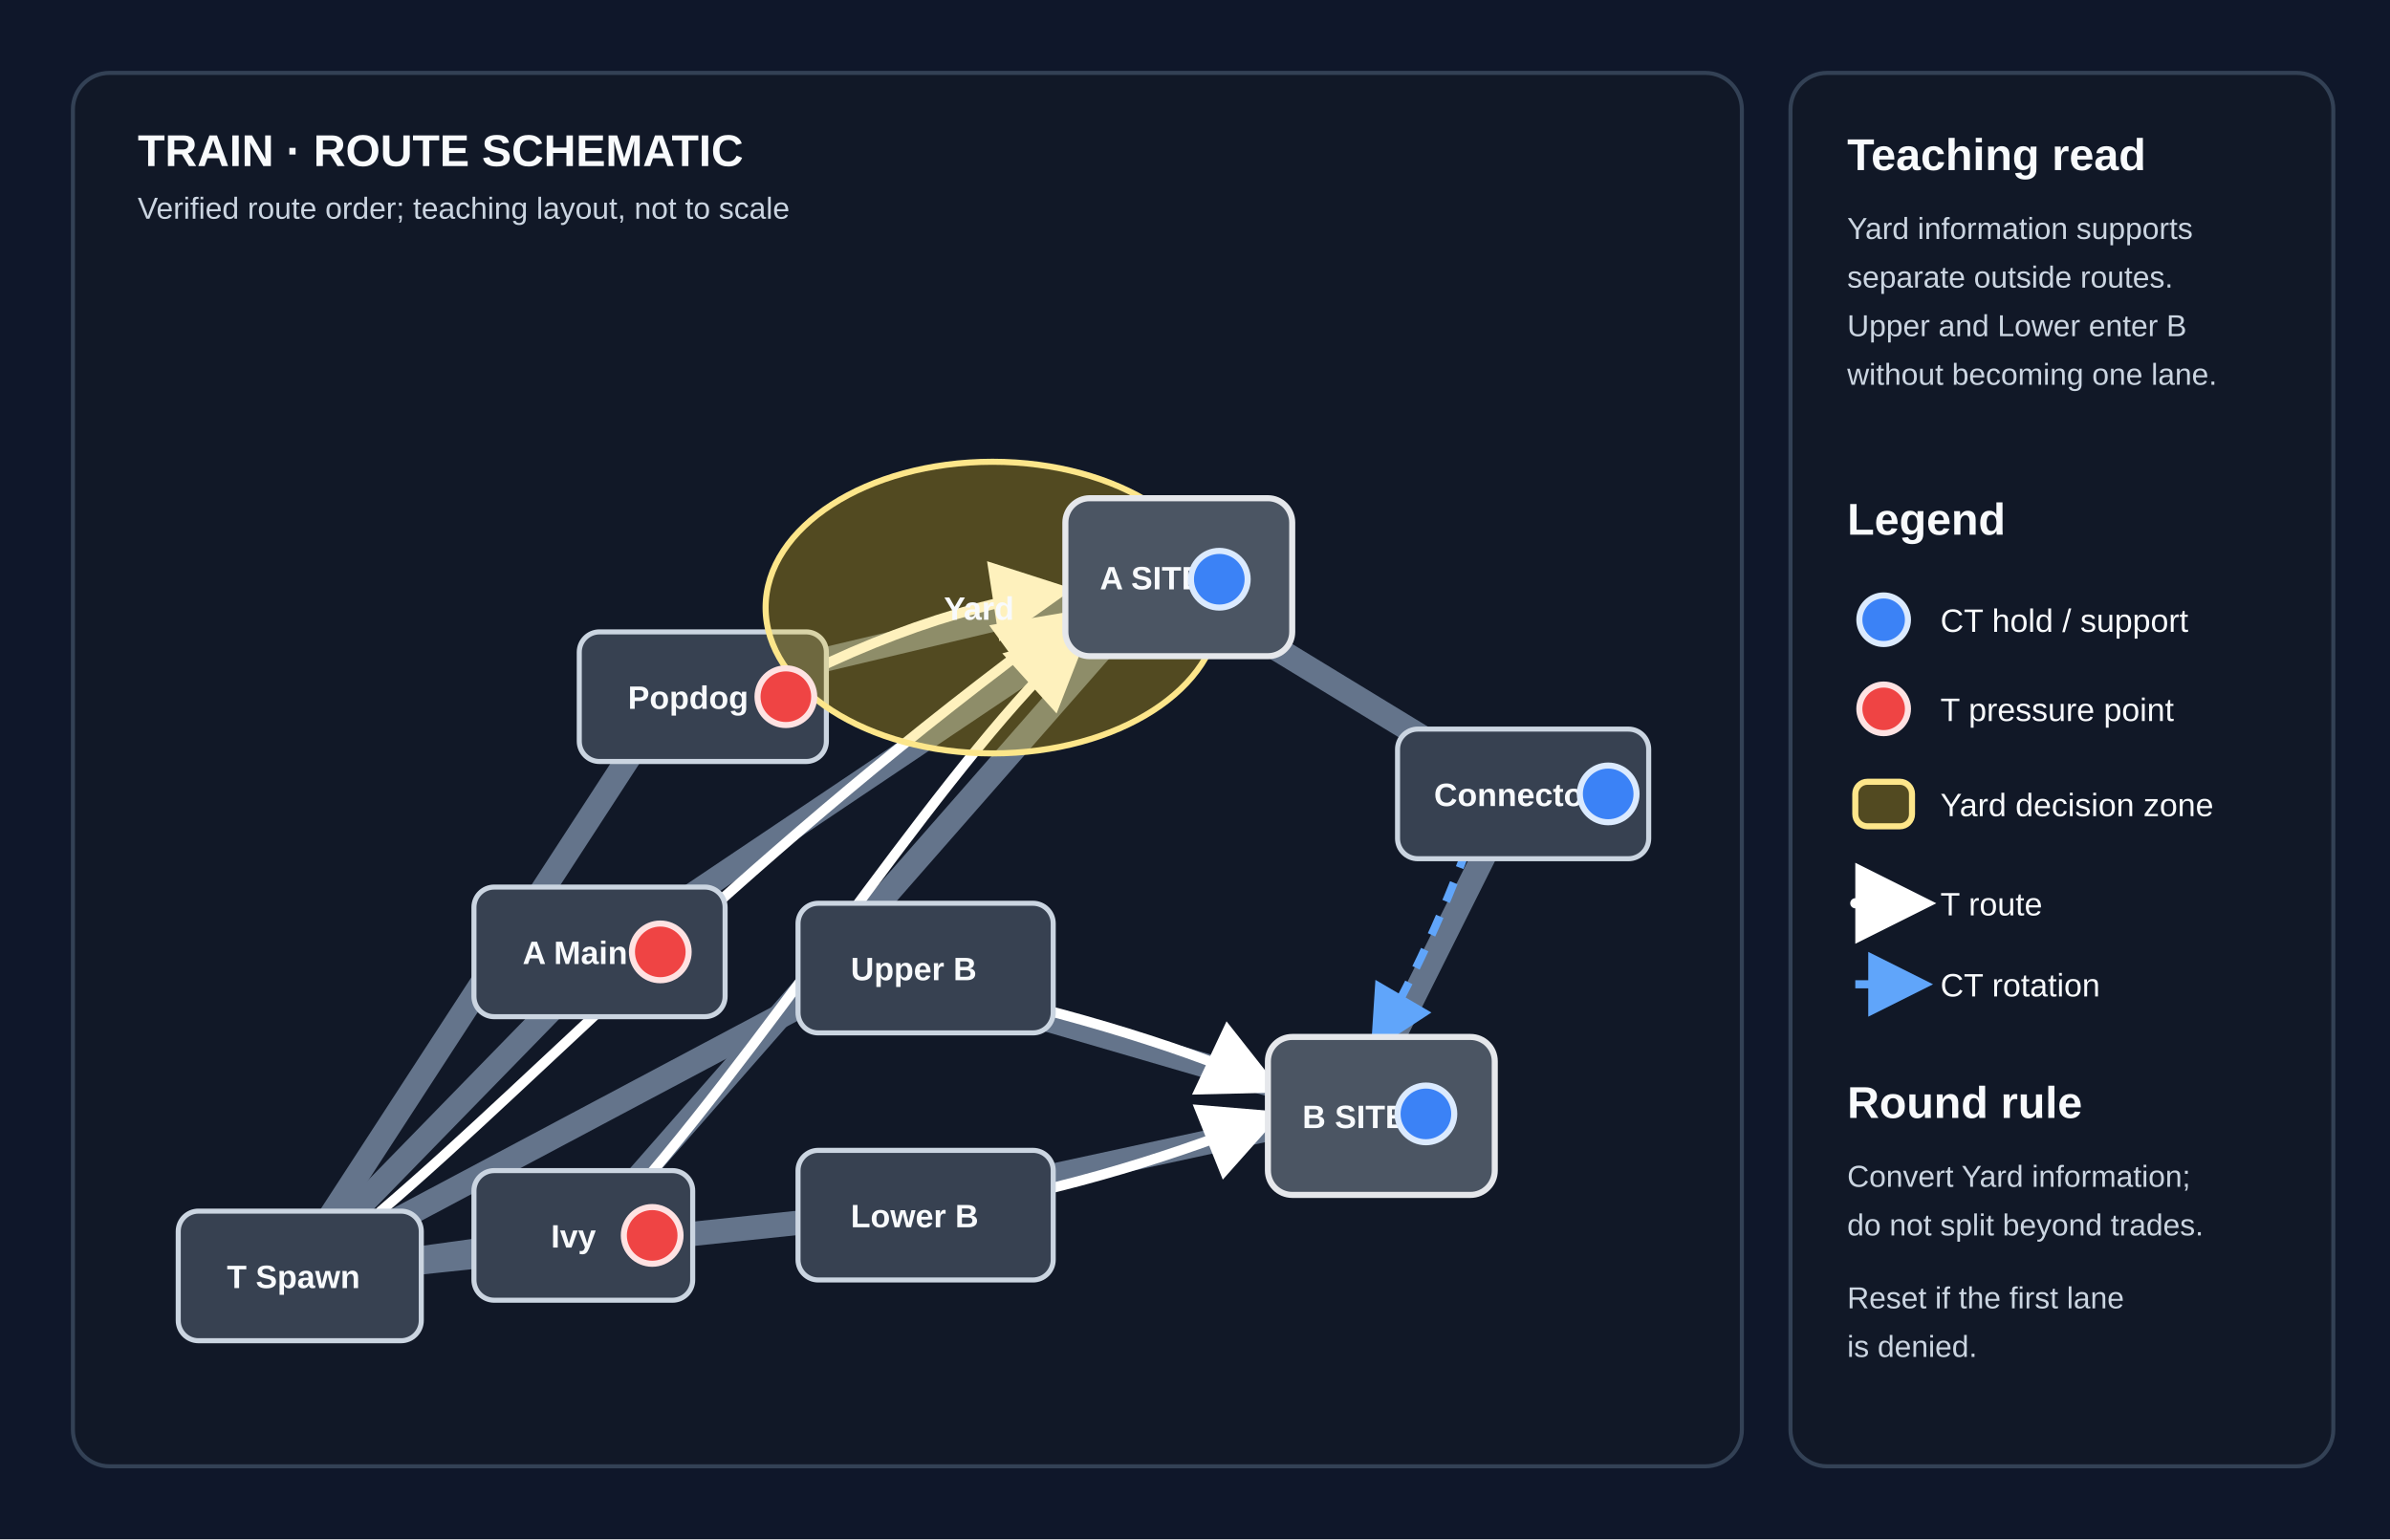
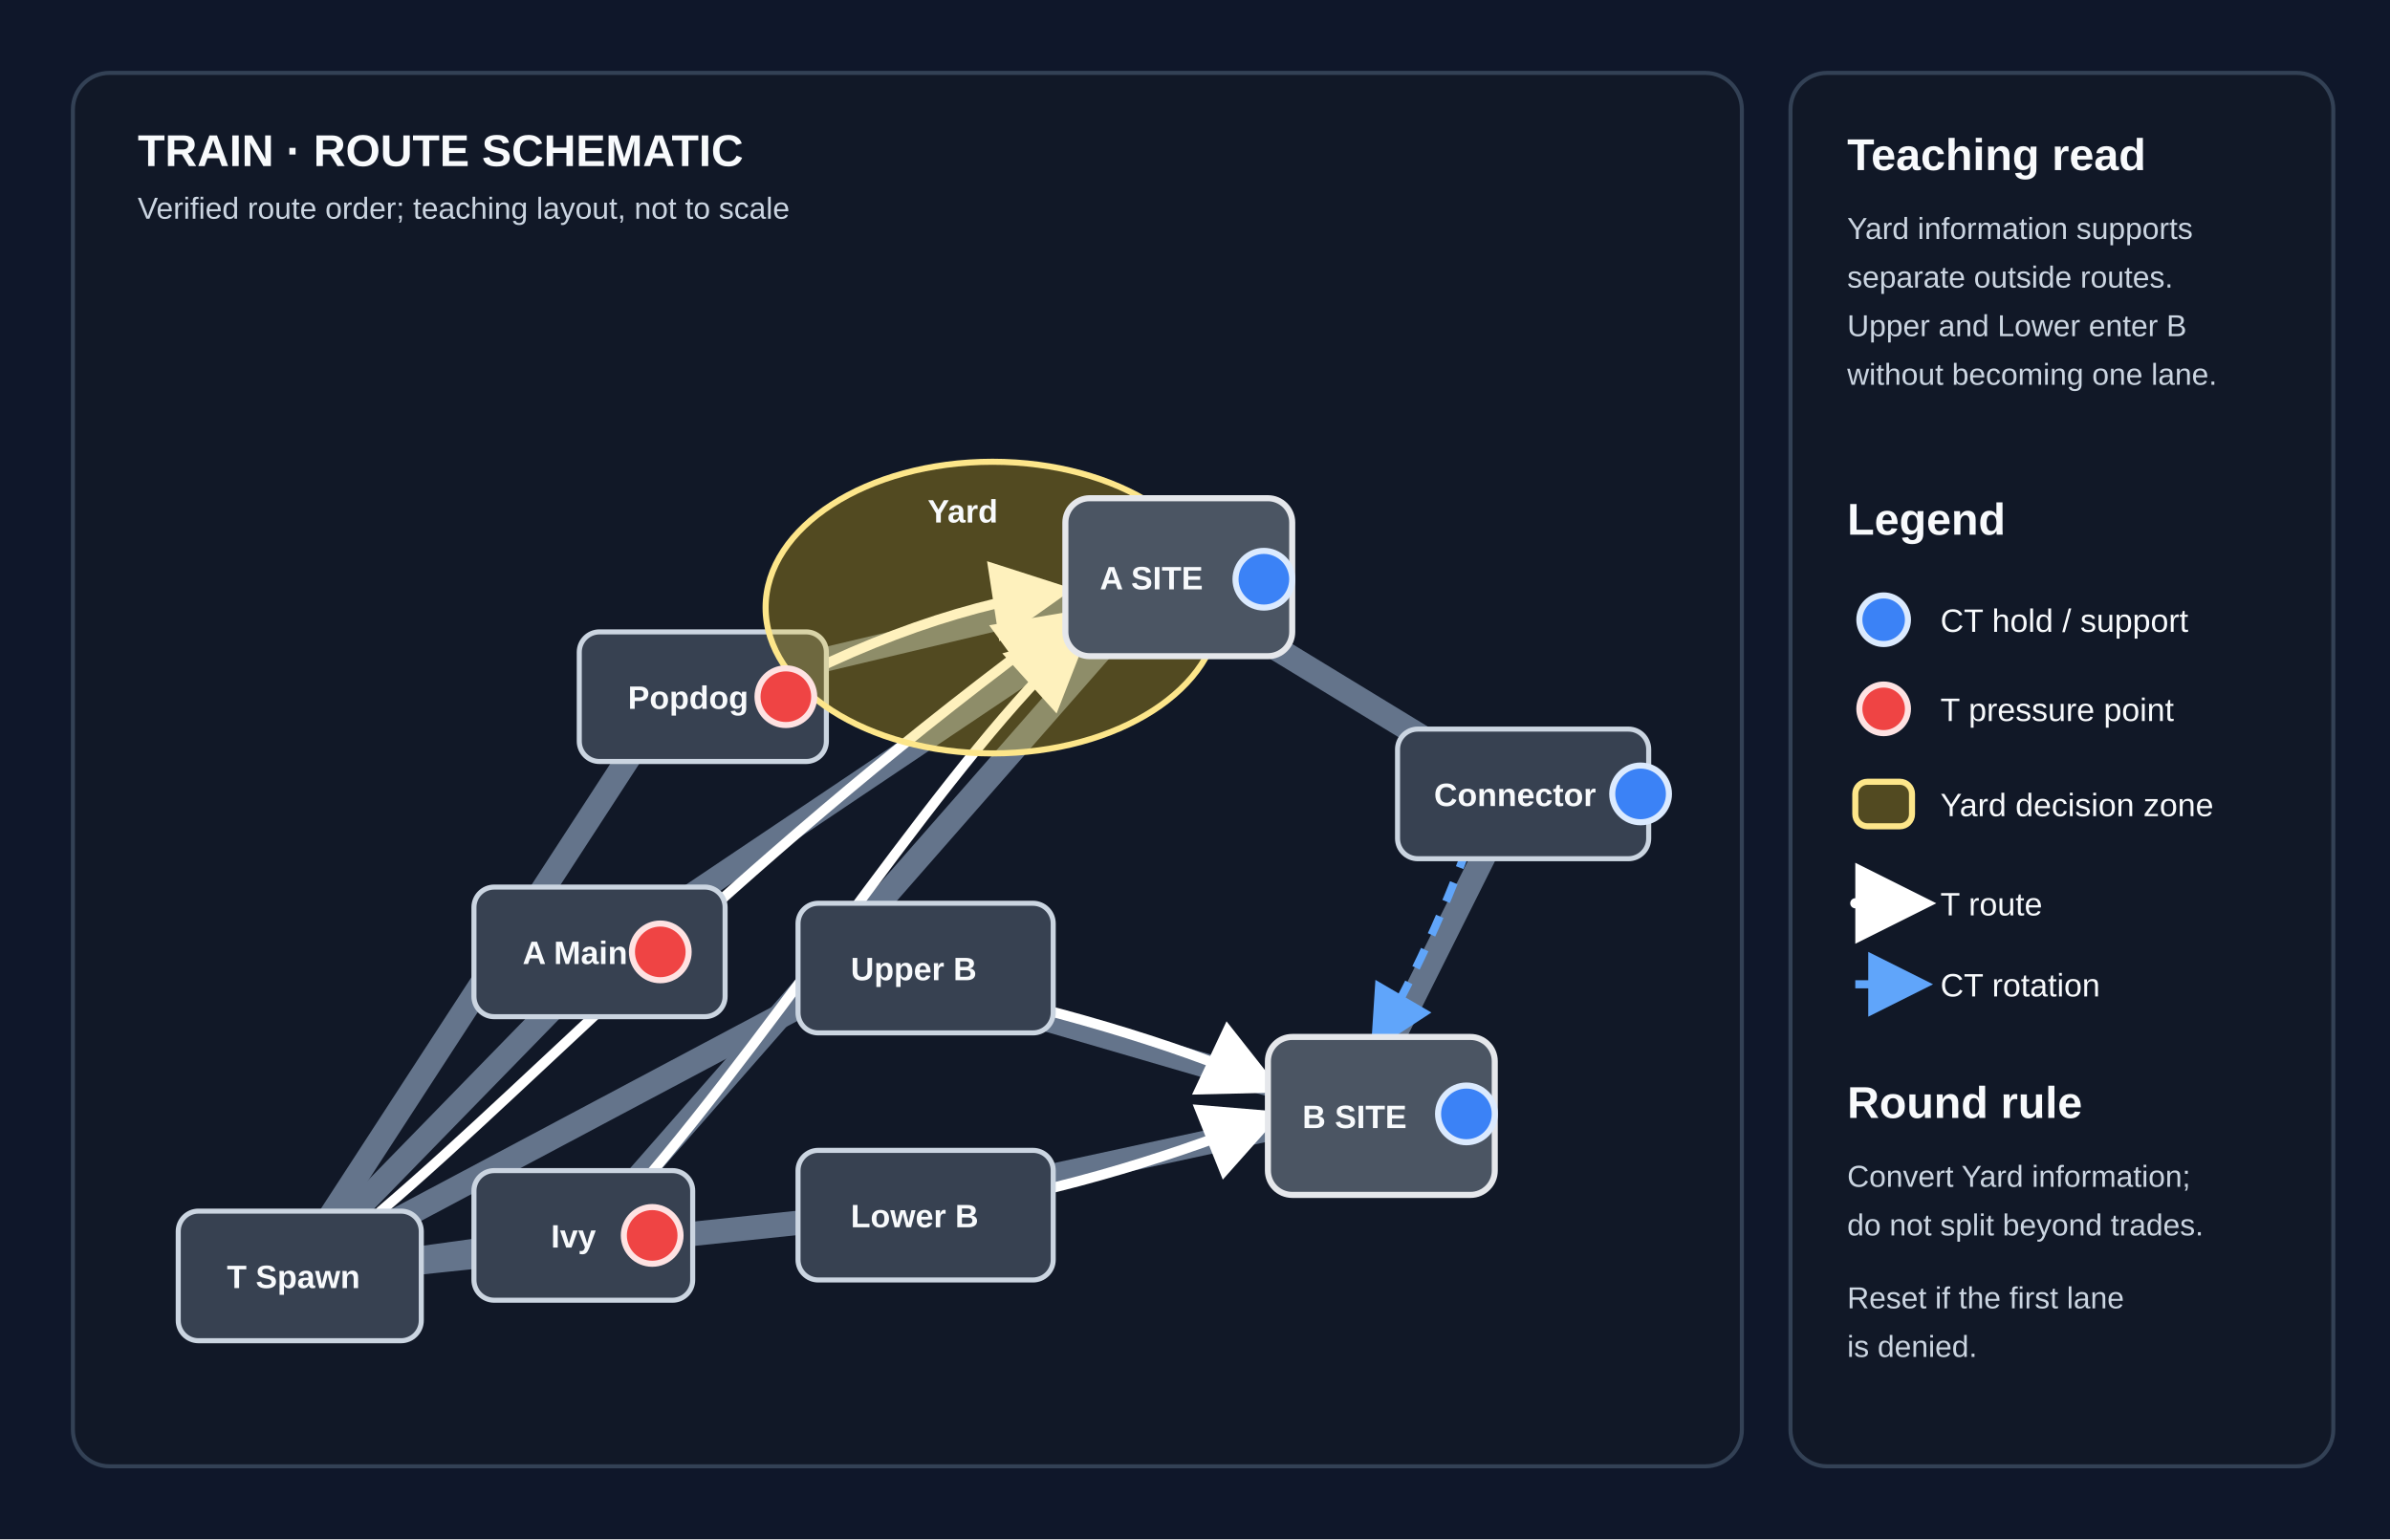
<svg xmlns="http://www.w3.org/2000/svg" viewBox="0 0 1180 760" role="img" aria-labelledby="title desc">
  <defs>
    <style>.bg{fill:#0f172a}.panel{fill:#111827;stroke:#334155;stroke-width:2}.route{fill:#374151;stroke:#cbd5e1;stroke-width:2.5}.site{fill:#4b5563;stroke:#e5e7eb;stroke-width:3}.label{fill:#f8fafc;font:700 16px Arial,sans-serif}.small{fill:#cbd5e1;font:15px Arial,sans-serif}.head{fill:#f8fafc;font:700 22px Arial,sans-serif}.ct{fill:#3b82f6;stroke:#dbeafe;stroke-width:3}.t{fill:#ef4444;stroke:#fee2e2;stroke-width:3}.zone{fill:#facc15;fill-opacity:.28;stroke:#fde68a;stroke-width:3}.arrow{fill:none;stroke:#fff;stroke-width:5;stroke-linecap:round;marker-end:url(#a)}.ctroute{fill:none;stroke:#60a5fa;stroke-width:4;stroke-dasharray:10 8;marker-end:url(#b)}.link{fill:none;stroke:#64748b;stroke-width:12;stroke-linecap:round}.legend{fill:#f8fafc;font:16px Arial,sans-serif}</style>
    <marker id="a" viewBox="0 0 10 10" refX="8" refY="5" markerWidth="8" markerHeight="8" orient="auto">
      <path d="M0 0 10 5 0 10z" fill="#fff" />
    </marker>
    <marker id="b" viewBox="0 0 10 10" refX="8" refY="5" markerWidth="8" markerHeight="8" orient="auto">
      <path d="M0 0 10 5 0 10z" fill="#60a5fa" />
    </marker>
  </defs>
  <rect class="bg" width="1180" height="760" />
  <rect class="panel" x="36" y="36" width="824" height="688" rx="18" />
  <rect class="panel" x="884" y="36" width="268" height="688" rx="18" />
  <text class="head" x="68" y="82">TRAIN · ROUTE SCHEMATIC</text>
  <text class="small" x="68" y="108">Verified route order; teaching layout, not to scale</text>
  <path class="link" d="M144 630 300 470 574 286" />
  <path class="link" d="M144 630 290 610 574 286" />
  <path class="link" d="M144 630 330 344 574 286" />
  <path class="link" d="M144 630 430 600 670 548" />
  <path class="link" d="M144 630 430 478 670 548" />
  <path class="link" d="M574 286 748 392 670 548" />
  <path class="arrow" data-edge="a-main-to-a-site" d="M188 598 C270 528 370 420 526 306" />
  <path class="arrow" data-edge="ivy-to-a-site" d="M314 588 C390 500 470 372 532 316" />
  <path class="arrow" data-edge="popdog-to-yard" d="M354 356 C416 320 470 300 522 292" />
  <path class="arrow" data-edge="upper-b-to-b-site" d="M462 486 C530 500 592 520 626 536" />
  <path class="arrow" data-edge="lower-b-to-b-site" d="M462 598 C528 588 586 568 626 552" />
  <path class="ctroute" data-edge="connector-rotation" d="M730 402 C716 446 694 490 680 514" />
  <rect class="route" x="88" y="598" width="120" height="64" rx="10" />
  <text class="label" x="112" y="636">T Spawn</text>
  <rect class="route" x="234" y="438" width="124" height="64" rx="10" />
  <text class="label" x="258" y="476">A Main</text>
  <rect class="route" x="234" y="578" width="108" height="64" rx="10" />
  <text class="label" x="272" y="616">Ivy</text>
  <rect class="route" x="286" y="312" width="122" height="64" rx="10" />
  <text class="label" x="310" y="350">Popdog</text>
  <ellipse class="zone" cx="490" cy="300" rx="112" ry="72" />
-   <text class="label" x="466" y="306">Yard</text>
+   <text class="label" x="458" y="258">Yard</text>
  <rect class="site" x="526" y="246" width="112" height="78" rx="12" />
  <text class="label" x="543" y="291">A SITE</text>
  <rect class="route" x="394" y="446" width="126" height="64" rx="10" />
  <text class="label" x="420" y="484">Upper B</text>
  <rect class="route" x="394" y="568" width="126" height="64" rx="10" />
  <text class="label" x="420" y="606">Lower B</text>
  <rect class="site" x="626" y="512" width="112" height="78" rx="12" />
  <text class="label" x="643" y="557">B SITE</text>
  <rect class="route" x="690" y="360" width="124" height="64" rx="10" />
  <text class="label" x="708" y="398">Connector</text>
  <circle class="t" cx="326" cy="470" r="14" />
  <circle class="t" cx="322" cy="610" r="14" />
  <circle class="t" cx="388" cy="344" r="14" />
-   <circle class="ct" cx="602" cy="286" r="14" />
-   <circle class="ct" cx="704" cy="550" r="14" />
-   <circle class="ct" cx="794" cy="392" r="14" />
+   <circle class="ct" cx="624" cy="286" r="14" />
+   <circle class="ct" cx="724" cy="550" r="14" />
+   <circle class="ct" cx="810" cy="392" r="14" />
  <text class="head" x="912" y="84">Teaching read</text>
  <text class="small" x="912" y="118">Yard information supports</text>
  <text class="small" x="912" y="142">separate outside routes.</text>
  <text class="small" x="912" y="166">Upper and Lower enter B</text>
  <text class="small" x="912" y="190">without becoming one lane.</text>
  <text class="head" x="912" y="264">Legend</text>
  <circle class="ct" cx="930" cy="306" r="12" />
  <text class="legend" x="958" y="312">CT hold / support</text>
  <circle class="t" cx="930" cy="350" r="12" />
  <text class="legend" x="958" y="356">T pressure point</text>
  <rect class="zone" x="916" y="386" width="28" height="22" rx="6" />
  <text class="legend" x="958" y="403">Yard decision zone</text>
  <line class="arrow" x1="916" y1="446" x2="948" y2="446" />
  <text class="legend" x="958" y="452">T route</text>
  <line class="ctroute" x1="916" y1="486" x2="948" y2="486" />
  <text class="legend" x="958" y="492">CT rotation</text>
  <text class="head" x="912" y="552">Round rule</text>
  <text class="small" x="912" y="586">Convert Yard information;</text>
  <text class="small" x="912" y="610">do not split beyond trades.</text>
  <text class="small" x="912" y="646">Reset if the first lane</text>
  <text class="small" x="912" y="670">is denied.</text>
</svg>
